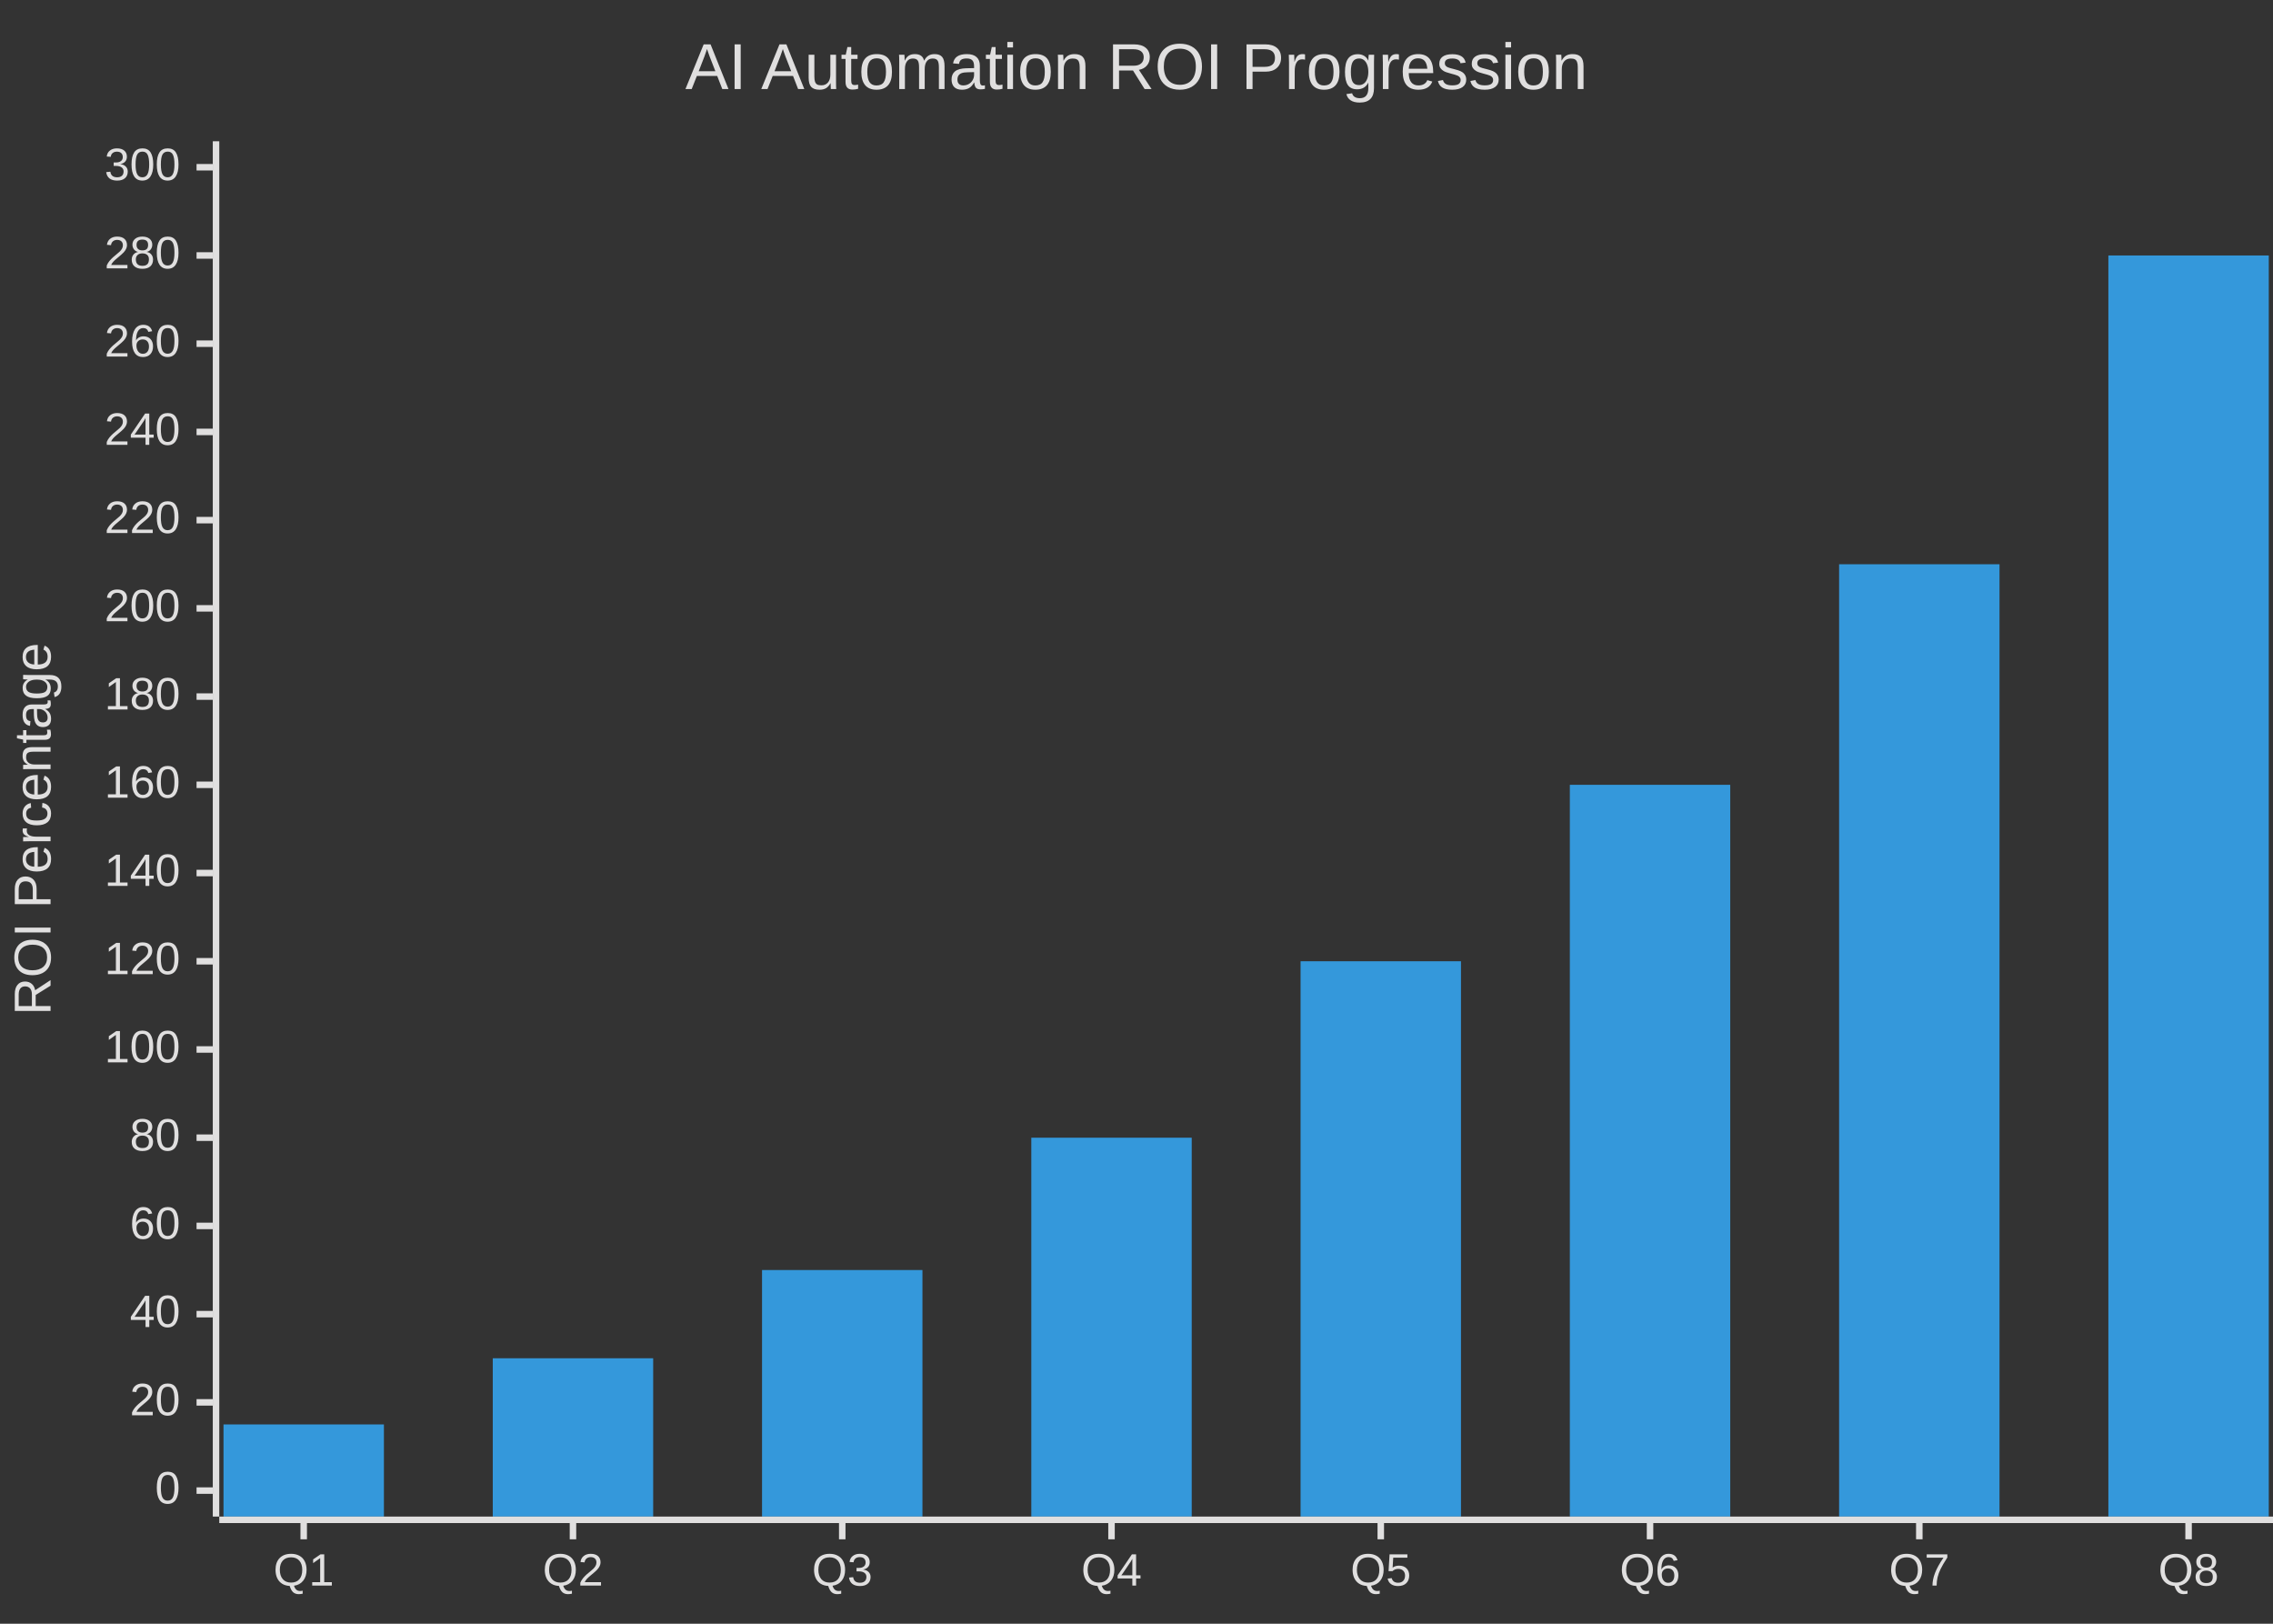
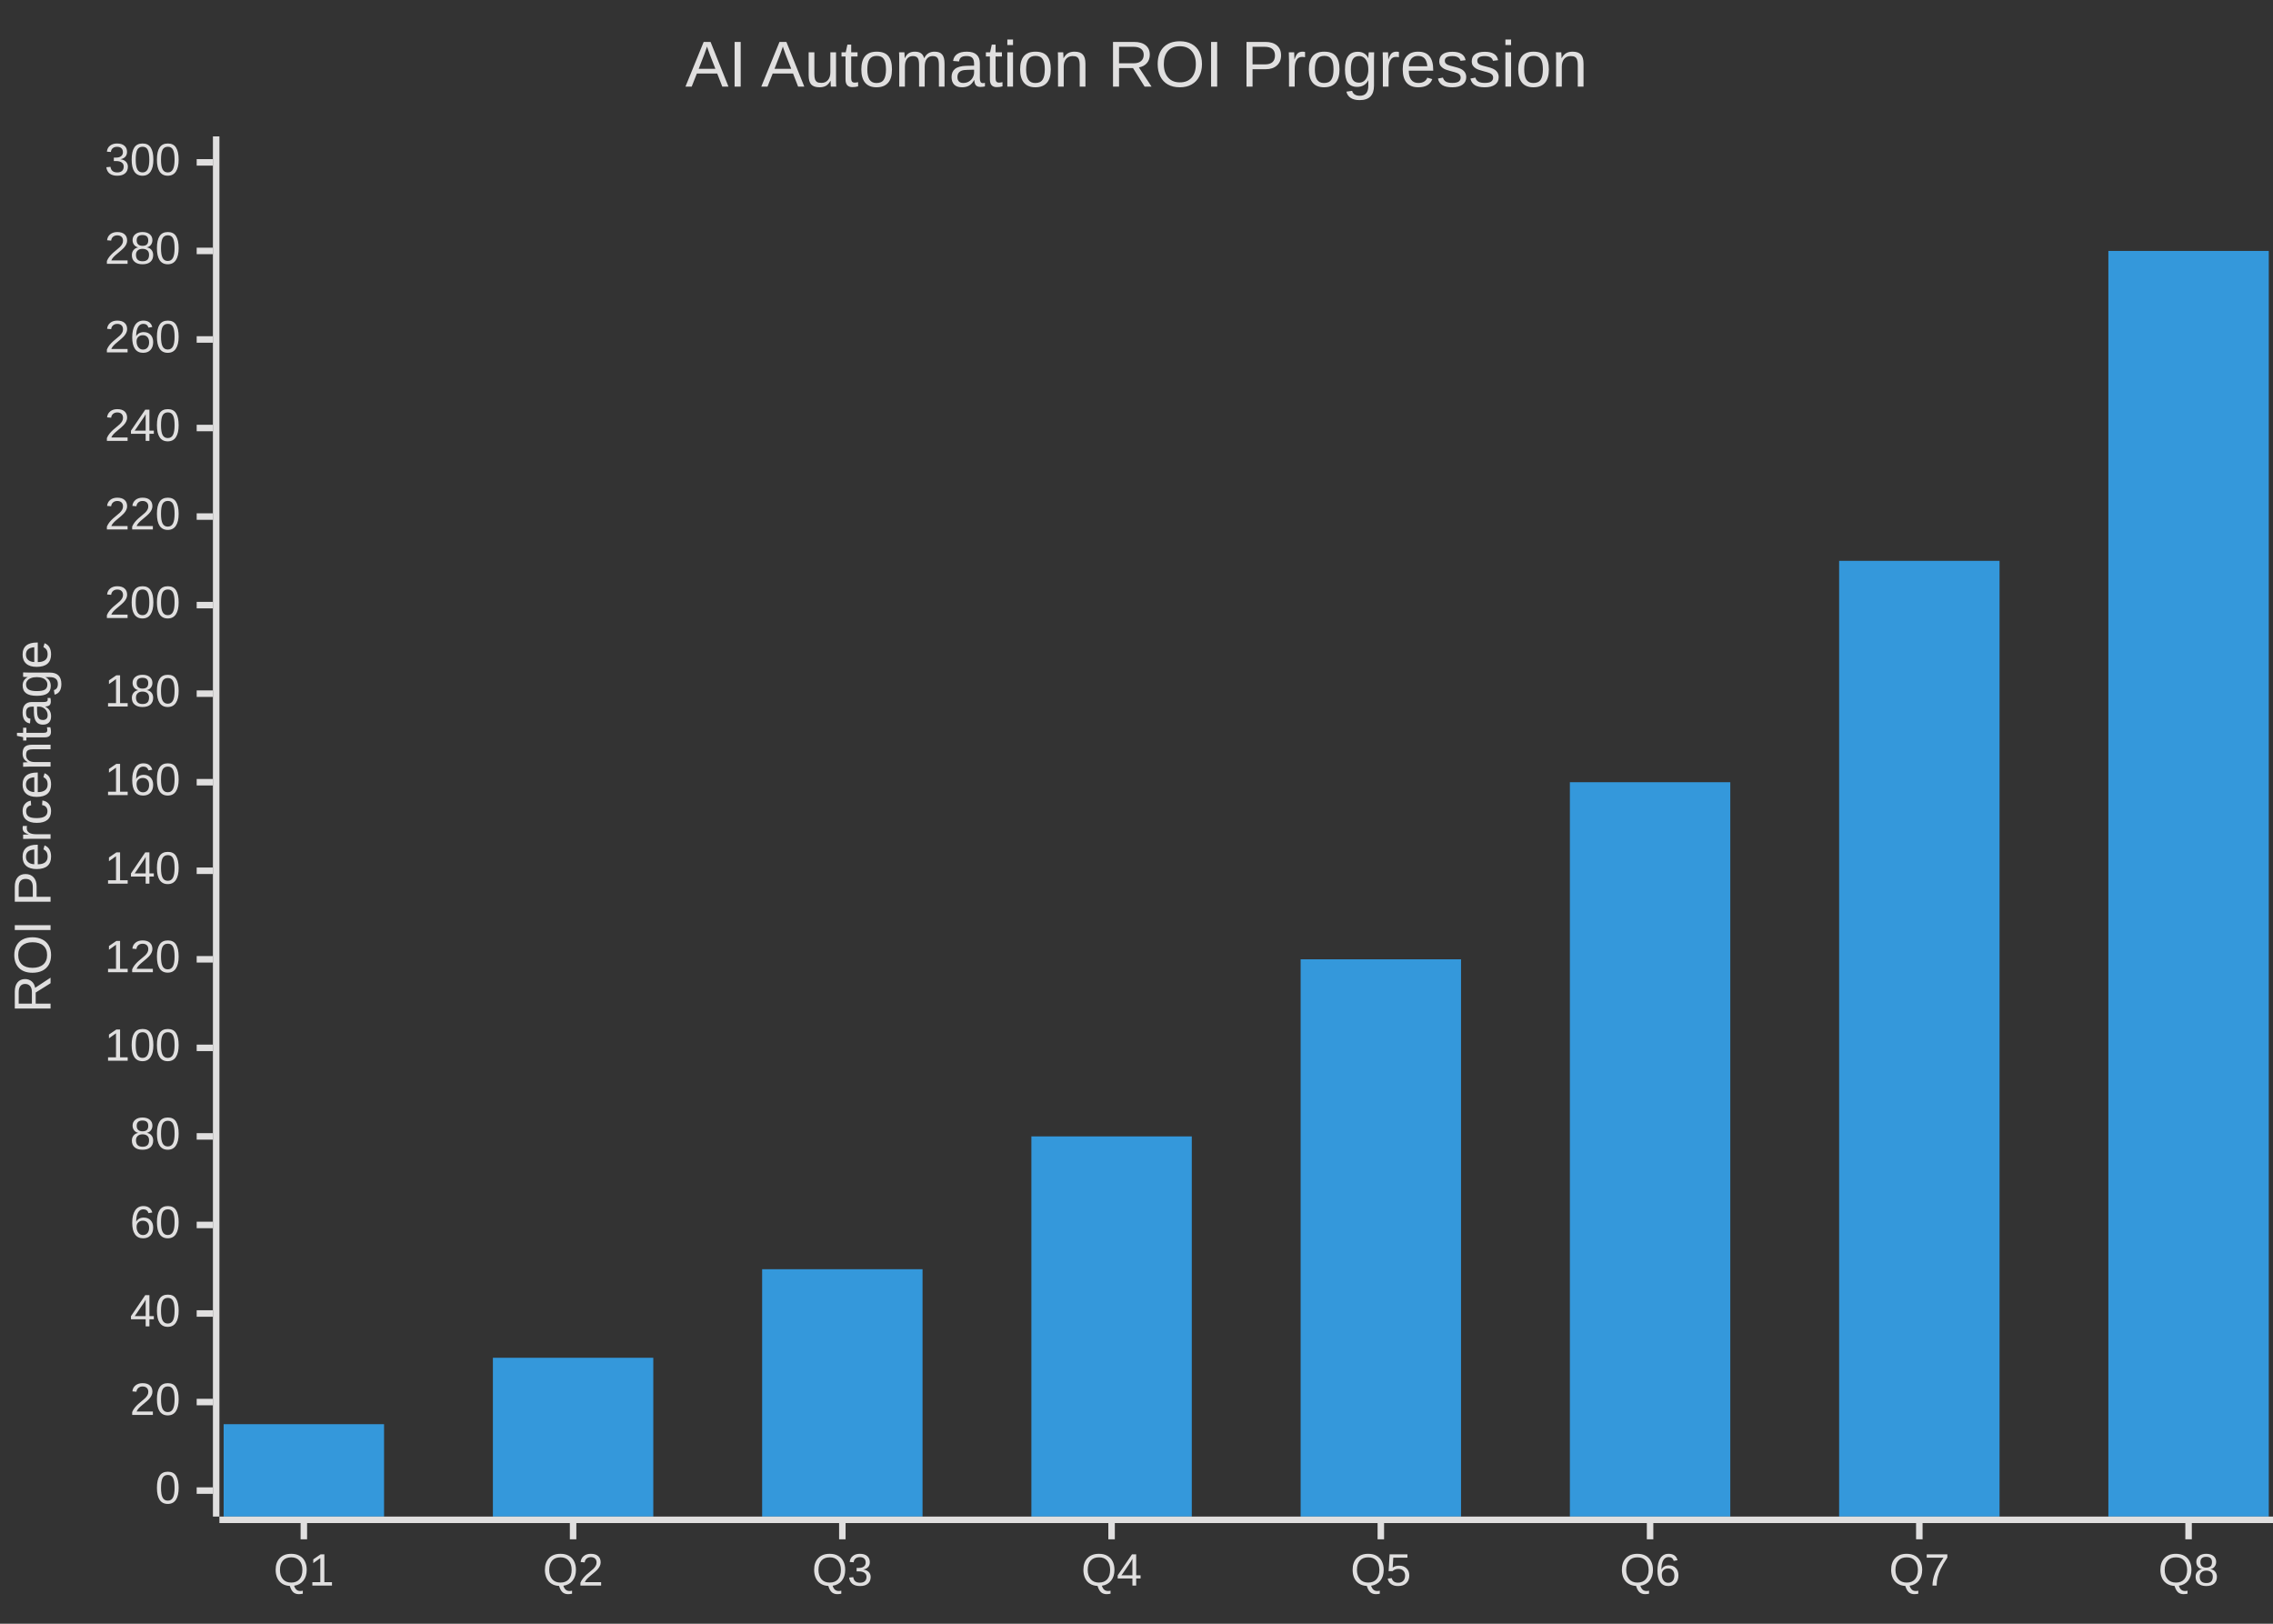
<svg xmlns="http://www.w3.org/2000/svg" aria-roledescription="xychart" role="graphics-document document" viewBox="0 0 700 500" style="max-width: 700px; background-color: transparent;" width="100%" id="my-svg">
  <style>#my-svg{font-family:"trebuchet ms",verdana,arial,sans-serif;font-size:16px;fill:#ccc;}#my-svg .error-icon{fill:#a44141;}#my-svg .error-text{fill:#ddd;stroke:#ddd;}#my-svg .edge-thickness-normal{stroke-width:2px;}#my-svg .edge-thickness-thick{stroke-width:3.5px;}#my-svg .edge-pattern-solid{stroke-dasharray:0;}#my-svg .edge-pattern-dashed{stroke-dasharray:3;}#my-svg .edge-pattern-dotted{stroke-dasharray:2;}#my-svg .marker{fill:lightgrey;stroke:lightgrey;}#my-svg .marker.cross{stroke:lightgrey;}#my-svg svg{font-family:"trebuchet ms",verdana,arial,sans-serif;font-size:16px;}#my-svg :root{--mermaid-font-family:"trebuchet ms",verdana,arial,sans-serif;}</style>
  <g />
  <g class="main">
    <rect fill="#333" class="background" height="500" width="700" />
    <g class="chart-title">
-       <text transform="translate(350, 21.75) rotate(0)" text-anchor="middle" dominant-baseline="middle" font-size="20" fill="#e0dfdf" y="0" x="0">AI Automation ROI Progression</text>
+       <text transform="translate(350, 21) rotate(0)" text-anchor="middle" dominant-baseline="middle" font-size="20" fill="#e0dfdf" y="0" x="0">AI Automation ROI Progression</text>
    </g>
    <g class="plot">
      <g class="bar-plot-0">
-         <rect stroke-width="0" stroke="#3498db" fill="#3498db" height="28.375" width="49.4" y="438.625" x="68.831" />
-         <rect stroke-width="0" stroke="#3498db" fill="#3498db" height="48.75" width="49.4" y="418.25" x="151.755" />
-         <rect stroke-width="0" stroke="#3498db" fill="#3498db" height="75.917" width="49.4" y="391.083" x="234.679" />
-         <rect stroke-width="0" stroke="#3498db" fill="#3498db" height="116.667" width="49.4" y="350.333" x="317.604" />
-         <rect stroke-width="0" stroke="#3498db" fill="#3498db" height="171" width="49.4" y="296" x="400.528" />
-         <rect stroke-width="0" stroke="#3498db" fill="#3498db" height="225.333" width="49.4" y="241.667" x="483.452" />
-         <rect stroke-width="0" stroke="#3498db" fill="#3498db" height="293.25" width="49.4" y="173.75" x="566.376" />
-         <rect stroke-width="0" stroke="#3498db" fill="#3498db" height="388.333" width="49.4" y="78.667" x="649.3" />
+         <rect stroke-width="0" stroke="#3498db" fill="#3498db" height="28.45" width="49.4" y="438.55" x="68.872" />
+         <rect stroke-width="0" stroke="#3498db" fill="#3498db" height="48.9" width="49.4" y="418.1" x="151.791" />
+         <rect stroke-width="0" stroke="#3498db" fill="#3498db" height="76.167" width="49.4" y="390.833" x="234.709" />
+         <rect stroke-width="0" stroke="#3498db" fill="#3498db" height="117.067" width="49.4" y="349.933" x="317.627" />
+         <rect stroke-width="0" stroke="#3498db" fill="#3498db" height="171.6" width="49.4" y="295.4" x="400.545" />
+         <rect stroke-width="0" stroke="#3498db" fill="#3498db" height="226.133" width="49.4" y="240.867" x="483.464" />
+         <rect stroke-width="0" stroke="#3498db" fill="#3498db" height="294.3" width="49.4" y="172.7" x="566.382" />
+         <rect stroke-width="0" stroke="#3498db" fill="#3498db" height="389.733" width="49.4" y="77.267" x="649.3" />
      </g>
    </g>
    <g class="bottom-axis">
      <g class="axis-line">
-         <path stroke-width="2" stroke="#e0dfdf" fill="none" d="M 67.531,468 L 700,468" />
+         <path stroke-width="2" stroke="#e0dfdf" fill="none" d="M 67.572,468 L 700,468" />
      </g>
      <g class="label">
-         <text transform="translate(93.53125, 479) rotate(0)" text-anchor="middle" dominant-baseline="text-before-edge" font-size="14" fill="#e0dfdf" y="0" x="0">Q1</text>
-         <text transform="translate(176.4554, 479) rotate(0)" text-anchor="middle" dominant-baseline="text-before-edge" font-size="14" fill="#e0dfdf" y="0" x="0">Q2</text>
-         <text transform="translate(259.3795, 479) rotate(0)" text-anchor="middle" dominant-baseline="text-before-edge" font-size="14" fill="#e0dfdf" y="0" x="0">Q3</text>
-         <text transform="translate(342.3036, 479) rotate(0)" text-anchor="middle" dominant-baseline="text-before-edge" font-size="14" fill="#e0dfdf" y="0" x="0">Q4</text>
-         <text transform="translate(425.2277, 479) rotate(0)" text-anchor="middle" dominant-baseline="text-before-edge" font-size="14" fill="#e0dfdf" y="0" x="0">Q5</text>
-         <text transform="translate(508.1518, 479) rotate(0)" text-anchor="middle" dominant-baseline="text-before-edge" font-size="14" fill="#e0dfdf" y="0" x="0">Q6</text>
-         <text transform="translate(591.0759, 479) rotate(0)" text-anchor="middle" dominant-baseline="text-before-edge" font-size="14" fill="#e0dfdf" y="0" x="0">Q7</text>
+         <text transform="translate(93.57227, 479) rotate(0)" text-anchor="middle" dominant-baseline="text-before-edge" font-size="14" fill="#e0dfdf" y="0" x="0">Q1</text>
+         <text transform="translate(176.4905, 479) rotate(0)" text-anchor="middle" dominant-baseline="text-before-edge" font-size="14" fill="#e0dfdf" y="0" x="0">Q2</text>
+         <text transform="translate(259.4088, 479) rotate(0)" text-anchor="middle" dominant-baseline="text-before-edge" font-size="14" fill="#e0dfdf" y="0" x="0">Q3</text>
+         <text transform="translate(342.327, 479) rotate(0)" text-anchor="middle" dominant-baseline="text-before-edge" font-size="14" fill="#e0dfdf" y="0" x="0">Q4</text>
+         <text transform="translate(425.2453, 479) rotate(0)" text-anchor="middle" dominant-baseline="text-before-edge" font-size="14" fill="#e0dfdf" y="0" x="0">Q5</text>
+         <text transform="translate(508.1635, 479) rotate(0)" text-anchor="middle" dominant-baseline="text-before-edge" font-size="14" fill="#e0dfdf" y="0" x="0">Q6</text>
+         <text transform="translate(591.0818, 479) rotate(0)" text-anchor="middle" dominant-baseline="text-before-edge" font-size="14" fill="#e0dfdf" y="0" x="0">Q7</text>
        <text transform="translate(674, 479) rotate(0)" text-anchor="middle" dominant-baseline="text-before-edge" font-size="14" fill="#e0dfdf" y="0" x="0">Q8</text>
      </g>
      <g class="ticks">
-         <path stroke-width="2" stroke="#e0dfdf" fill="none" d="M 93.531,469 L 93.531,474" />
-         <path stroke-width="2" stroke="#e0dfdf" fill="none" d="M 176.455,469 L 176.455,474" />
-         <path stroke-width="2" stroke="#e0dfdf" fill="none" d="M 259.379,469 L 259.379,474" />
-         <path stroke-width="2" stroke="#e0dfdf" fill="none" d="M 342.304,469 L 342.304,474" />
-         <path stroke-width="2" stroke="#e0dfdf" fill="none" d="M 425.228,469 L 425.228,474" />
-         <path stroke-width="2" stroke="#e0dfdf" fill="none" d="M 508.152,469 L 508.152,474" />
-         <path stroke-width="2" stroke="#e0dfdf" fill="none" d="M 591.076,469 L 591.076,474" />
+         <path stroke-width="2" stroke="#e0dfdf" fill="none" d="M 93.572,469 L 93.572,474" />
+         <path stroke-width="2" stroke="#e0dfdf" fill="none" d="M 176.491,469 L 176.491,474" />
+         <path stroke-width="2" stroke="#e0dfdf" fill="none" d="M 259.409,469 L 259.409,474" />
+         <path stroke-width="2" stroke="#e0dfdf" fill="none" d="M 342.327,469 L 342.327,474" />
+         <path stroke-width="2" stroke="#e0dfdf" fill="none" d="M 425.245,469 L 425.245,474" />
+         <path stroke-width="2" stroke="#e0dfdf" fill="none" d="M 508.164,469 L 508.164,474" />
+         <path stroke-width="2" stroke="#e0dfdf" fill="none" d="M 591.082,469 L 591.082,474" />
        <path stroke-width="2" stroke="#e0dfdf" fill="none" d="M 674,469 L 674,474" />
      </g>
    </g>
    <g class="left-axis">
      <g class="axisl-line">
-         <path stroke-width="2" stroke="#e0dfdf" fill="none" d="M 66.531,43.5 L 66.531,467" />
+         <path stroke-width="2" stroke="#e0dfdf" fill="none" d="M 66.572,42 L 66.572,467" />
      </g>
      <g class="label">
-         <text transform="translate(55.53125, 51.5) rotate(0)" text-anchor="end" dominant-baseline="middle" font-size="14" fill="#e0dfdf" y="0" x="0">300</text>
-         <text transform="translate(55.53125, 78.66667) rotate(0)" text-anchor="end" dominant-baseline="middle" font-size="14" fill="#e0dfdf" y="0" x="0">280</text>
-         <text transform="translate(55.53125, 105.8333) rotate(0)" text-anchor="end" dominant-baseline="middle" font-size="14" fill="#e0dfdf" y="0" x="0">260</text>
-         <text transform="translate(55.53125, 133) rotate(0)" text-anchor="end" dominant-baseline="middle" font-size="14" fill="#e0dfdf" y="0" x="0">240</text>
-         <text transform="translate(55.53125, 160.1667) rotate(0)" text-anchor="end" dominant-baseline="middle" font-size="14" fill="#e0dfdf" y="0" x="0">220</text>
-         <text transform="translate(55.53125, 187.3333) rotate(0)" text-anchor="end" dominant-baseline="middle" font-size="14" fill="#e0dfdf" y="0" x="0">200</text>
-         <text transform="translate(55.53125, 214.5) rotate(0)" text-anchor="end" dominant-baseline="middle" font-size="14" fill="#e0dfdf" y="0" x="0">180</text>
-         <text transform="translate(55.53125, 241.6667) rotate(0)" text-anchor="end" dominant-baseline="middle" font-size="14" fill="#e0dfdf" y="0" x="0">160</text>
-         <text transform="translate(55.53125, 268.8333) rotate(0)" text-anchor="end" dominant-baseline="middle" font-size="14" fill="#e0dfdf" y="0" x="0">140</text>
-         <text transform="translate(55.53125, 296) rotate(0)" text-anchor="end" dominant-baseline="middle" font-size="14" fill="#e0dfdf" y="0" x="0">120</text>
-         <text transform="translate(55.53125, 323.1667) rotate(0)" text-anchor="end" dominant-baseline="middle" font-size="14" fill="#e0dfdf" y="0" x="0">100</text>
-         <text transform="translate(55.53125, 350.3333) rotate(0)" text-anchor="end" dominant-baseline="middle" font-size="14" fill="#e0dfdf" y="0" x="0">80</text>
-         <text transform="translate(55.53125, 377.5) rotate(0)" text-anchor="end" dominant-baseline="middle" font-size="14" fill="#e0dfdf" y="0" x="0">60</text>
-         <text transform="translate(55.53125, 404.6667) rotate(0)" text-anchor="end" dominant-baseline="middle" font-size="14" fill="#e0dfdf" y="0" x="0">40</text>
-         <text transform="translate(55.53125, 431.8333) rotate(0)" text-anchor="end" dominant-baseline="middle" font-size="14" fill="#e0dfdf" y="0" x="0">20</text>
-         <text transform="translate(55.53125, 459) rotate(0)" text-anchor="end" dominant-baseline="middle" font-size="14" fill="#e0dfdf" y="0" x="0">0</text>
+         <text transform="translate(55.57227, 50) rotate(0)" text-anchor="end" dominant-baseline="middle" font-size="14" fill="#e0dfdf" y="0" x="0">300</text>
+         <text transform="translate(55.57227, 77.26667) rotate(0)" text-anchor="end" dominant-baseline="middle" font-size="14" fill="#e0dfdf" y="0" x="0">280</text>
+         <text transform="translate(55.57227, 104.5333) rotate(0)" text-anchor="end" dominant-baseline="middle" font-size="14" fill="#e0dfdf" y="0" x="0">260</text>
+         <text transform="translate(55.57227, 131.8) rotate(0)" text-anchor="end" dominant-baseline="middle" font-size="14" fill="#e0dfdf" y="0" x="0">240</text>
+         <text transform="translate(55.57227, 159.0667) rotate(0)" text-anchor="end" dominant-baseline="middle" font-size="14" fill="#e0dfdf" y="0" x="0">220</text>
+         <text transform="translate(55.57227, 186.3333) rotate(0)" text-anchor="end" dominant-baseline="middle" font-size="14" fill="#e0dfdf" y="0" x="0">200</text>
+         <text transform="translate(55.57227, 213.6) rotate(0)" text-anchor="end" dominant-baseline="middle" font-size="14" fill="#e0dfdf" y="0" x="0">180</text>
+         <text transform="translate(55.57227, 240.8667) rotate(0)" text-anchor="end" dominant-baseline="middle" font-size="14" fill="#e0dfdf" y="0" x="0">160</text>
+         <text transform="translate(55.57227, 268.1333) rotate(0)" text-anchor="end" dominant-baseline="middle" font-size="14" fill="#e0dfdf" y="0" x="0">140</text>
+         <text transform="translate(55.57227, 295.4) rotate(0)" text-anchor="end" dominant-baseline="middle" font-size="14" fill="#e0dfdf" y="0" x="0">120</text>
+         <text transform="translate(55.57227, 322.6667) rotate(0)" text-anchor="end" dominant-baseline="middle" font-size="14" fill="#e0dfdf" y="0" x="0">100</text>
+         <text transform="translate(55.57227, 349.9333) rotate(0)" text-anchor="end" dominant-baseline="middle" font-size="14" fill="#e0dfdf" y="0" x="0">80</text>
+         <text transform="translate(55.57227, 377.2) rotate(0)" text-anchor="end" dominant-baseline="middle" font-size="14" fill="#e0dfdf" y="0" x="0">60</text>
+         <text transform="translate(55.57227, 404.4667) rotate(0)" text-anchor="end" dominant-baseline="middle" font-size="14" fill="#e0dfdf" y="0" x="0">40</text>
+         <text transform="translate(55.57227, 431.7333) rotate(0)" text-anchor="end" dominant-baseline="middle" font-size="14" fill="#e0dfdf" y="0" x="0">20</text>
+         <text transform="translate(55.57227, 459) rotate(0)" text-anchor="end" dominant-baseline="middle" font-size="14" fill="#e0dfdf" y="0" x="0">0</text>
      </g>
      <g class="ticks">
-         <path stroke-width="2" stroke="#e0dfdf" fill="none" d="M 65.531,51.5 L 60.531,51.5" />
-         <path stroke-width="2" stroke="#e0dfdf" fill="none" d="M 65.531,78.667 L 60.531,78.667" />
-         <path stroke-width="2" stroke="#e0dfdf" fill="none" d="M 65.531,105.833 L 60.531,105.833" />
-         <path stroke-width="2" stroke="#e0dfdf" fill="none" d="M 65.531,133 L 60.531,133" />
-         <path stroke-width="2" stroke="#e0dfdf" fill="none" d="M 65.531,160.167 L 60.531,160.167" />
-         <path stroke-width="2" stroke="#e0dfdf" fill="none" d="M 65.531,187.333 L 60.531,187.333" />
-         <path stroke-width="2" stroke="#e0dfdf" fill="none" d="M 65.531,214.5 L 60.531,214.5" />
-         <path stroke-width="2" stroke="#e0dfdf" fill="none" d="M 65.531,241.667 L 60.531,241.667" />
-         <path stroke-width="2" stroke="#e0dfdf" fill="none" d="M 65.531,268.833 L 60.531,268.833" />
-         <path stroke-width="2" stroke="#e0dfdf" fill="none" d="M 65.531,296 L 60.531,296" />
-         <path stroke-width="2" stroke="#e0dfdf" fill="none" d="M 65.531,323.167 L 60.531,323.167" />
-         <path stroke-width="2" stroke="#e0dfdf" fill="none" d="M 65.531,350.333 L 60.531,350.333" />
-         <path stroke-width="2" stroke="#e0dfdf" fill="none" d="M 65.531,377.5 L 60.531,377.5" />
-         <path stroke-width="2" stroke="#e0dfdf" fill="none" d="M 65.531,404.667 L 60.531,404.667" />
-         <path stroke-width="2" stroke="#e0dfdf" fill="none" d="M 65.531,431.833 L 60.531,431.833" />
-         <path stroke-width="2" stroke="#e0dfdf" fill="none" d="M 65.531,459 L 60.531,459" />
+         <path stroke-width="2" stroke="#e0dfdf" fill="none" d="M 65.572,50 L 60.572,50" />
+         <path stroke-width="2" stroke="#e0dfdf" fill="none" d="M 65.572,77.267 L 60.572,77.267" />
+         <path stroke-width="2" stroke="#e0dfdf" fill="none" d="M 65.572,104.533 L 60.572,104.533" />
+         <path stroke-width="2" stroke="#e0dfdf" fill="none" d="M 65.572,131.8 L 60.572,131.8" />
+         <path stroke-width="2" stroke="#e0dfdf" fill="none" d="M 65.572,159.067 L 60.572,159.067" />
+         <path stroke-width="2" stroke="#e0dfdf" fill="none" d="M 65.572,186.333 L 60.572,186.333" />
+         <path stroke-width="2" stroke="#e0dfdf" fill="none" d="M 65.572,213.6 L 60.572,213.6" />
+         <path stroke-width="2" stroke="#e0dfdf" fill="none" d="M 65.572,240.867 L 60.572,240.867" />
+         <path stroke-width="2" stroke="#e0dfdf" fill="none" d="M 65.572,268.133 L 60.572,268.133" />
+         <path stroke-width="2" stroke="#e0dfdf" fill="none" d="M 65.572,295.4 L 60.572,295.4" />
+         <path stroke-width="2" stroke="#e0dfdf" fill="none" d="M 65.572,322.667 L 60.572,322.667" />
+         <path stroke-width="2" stroke="#e0dfdf" fill="none" d="M 65.572,349.933 L 60.572,349.933" />
+         <path stroke-width="2" stroke="#e0dfdf" fill="none" d="M 65.572,377.2 L 60.572,377.2" />
+         <path stroke-width="2" stroke="#e0dfdf" fill="none" d="M 65.572,404.467 L 60.572,404.467" />
+         <path stroke-width="2" stroke="#e0dfdf" fill="none" d="M 65.572,431.733 L 60.572,431.733" />
+         <path stroke-width="2" stroke="#e0dfdf" fill="none" d="M 65.572,459 L 60.572,459" />
      </g>
      <g class="title">
-         <text transform="translate(5, 255.25) rotate(270)" text-anchor="middle" dominant-baseline="text-before-edge" font-size="16" fill="#e0dfdf" y="0" x="0">ROI Percentage</text>
+         <text transform="translate(5, 254.5) rotate(270)" text-anchor="middle" dominant-baseline="text-before-edge" font-size="16" fill="#e0dfdf" y="0" x="0">ROI Percentage</text>
      </g>
    </g>
  </g>
  <g class="mermaid-tmp-group" />
</svg>
